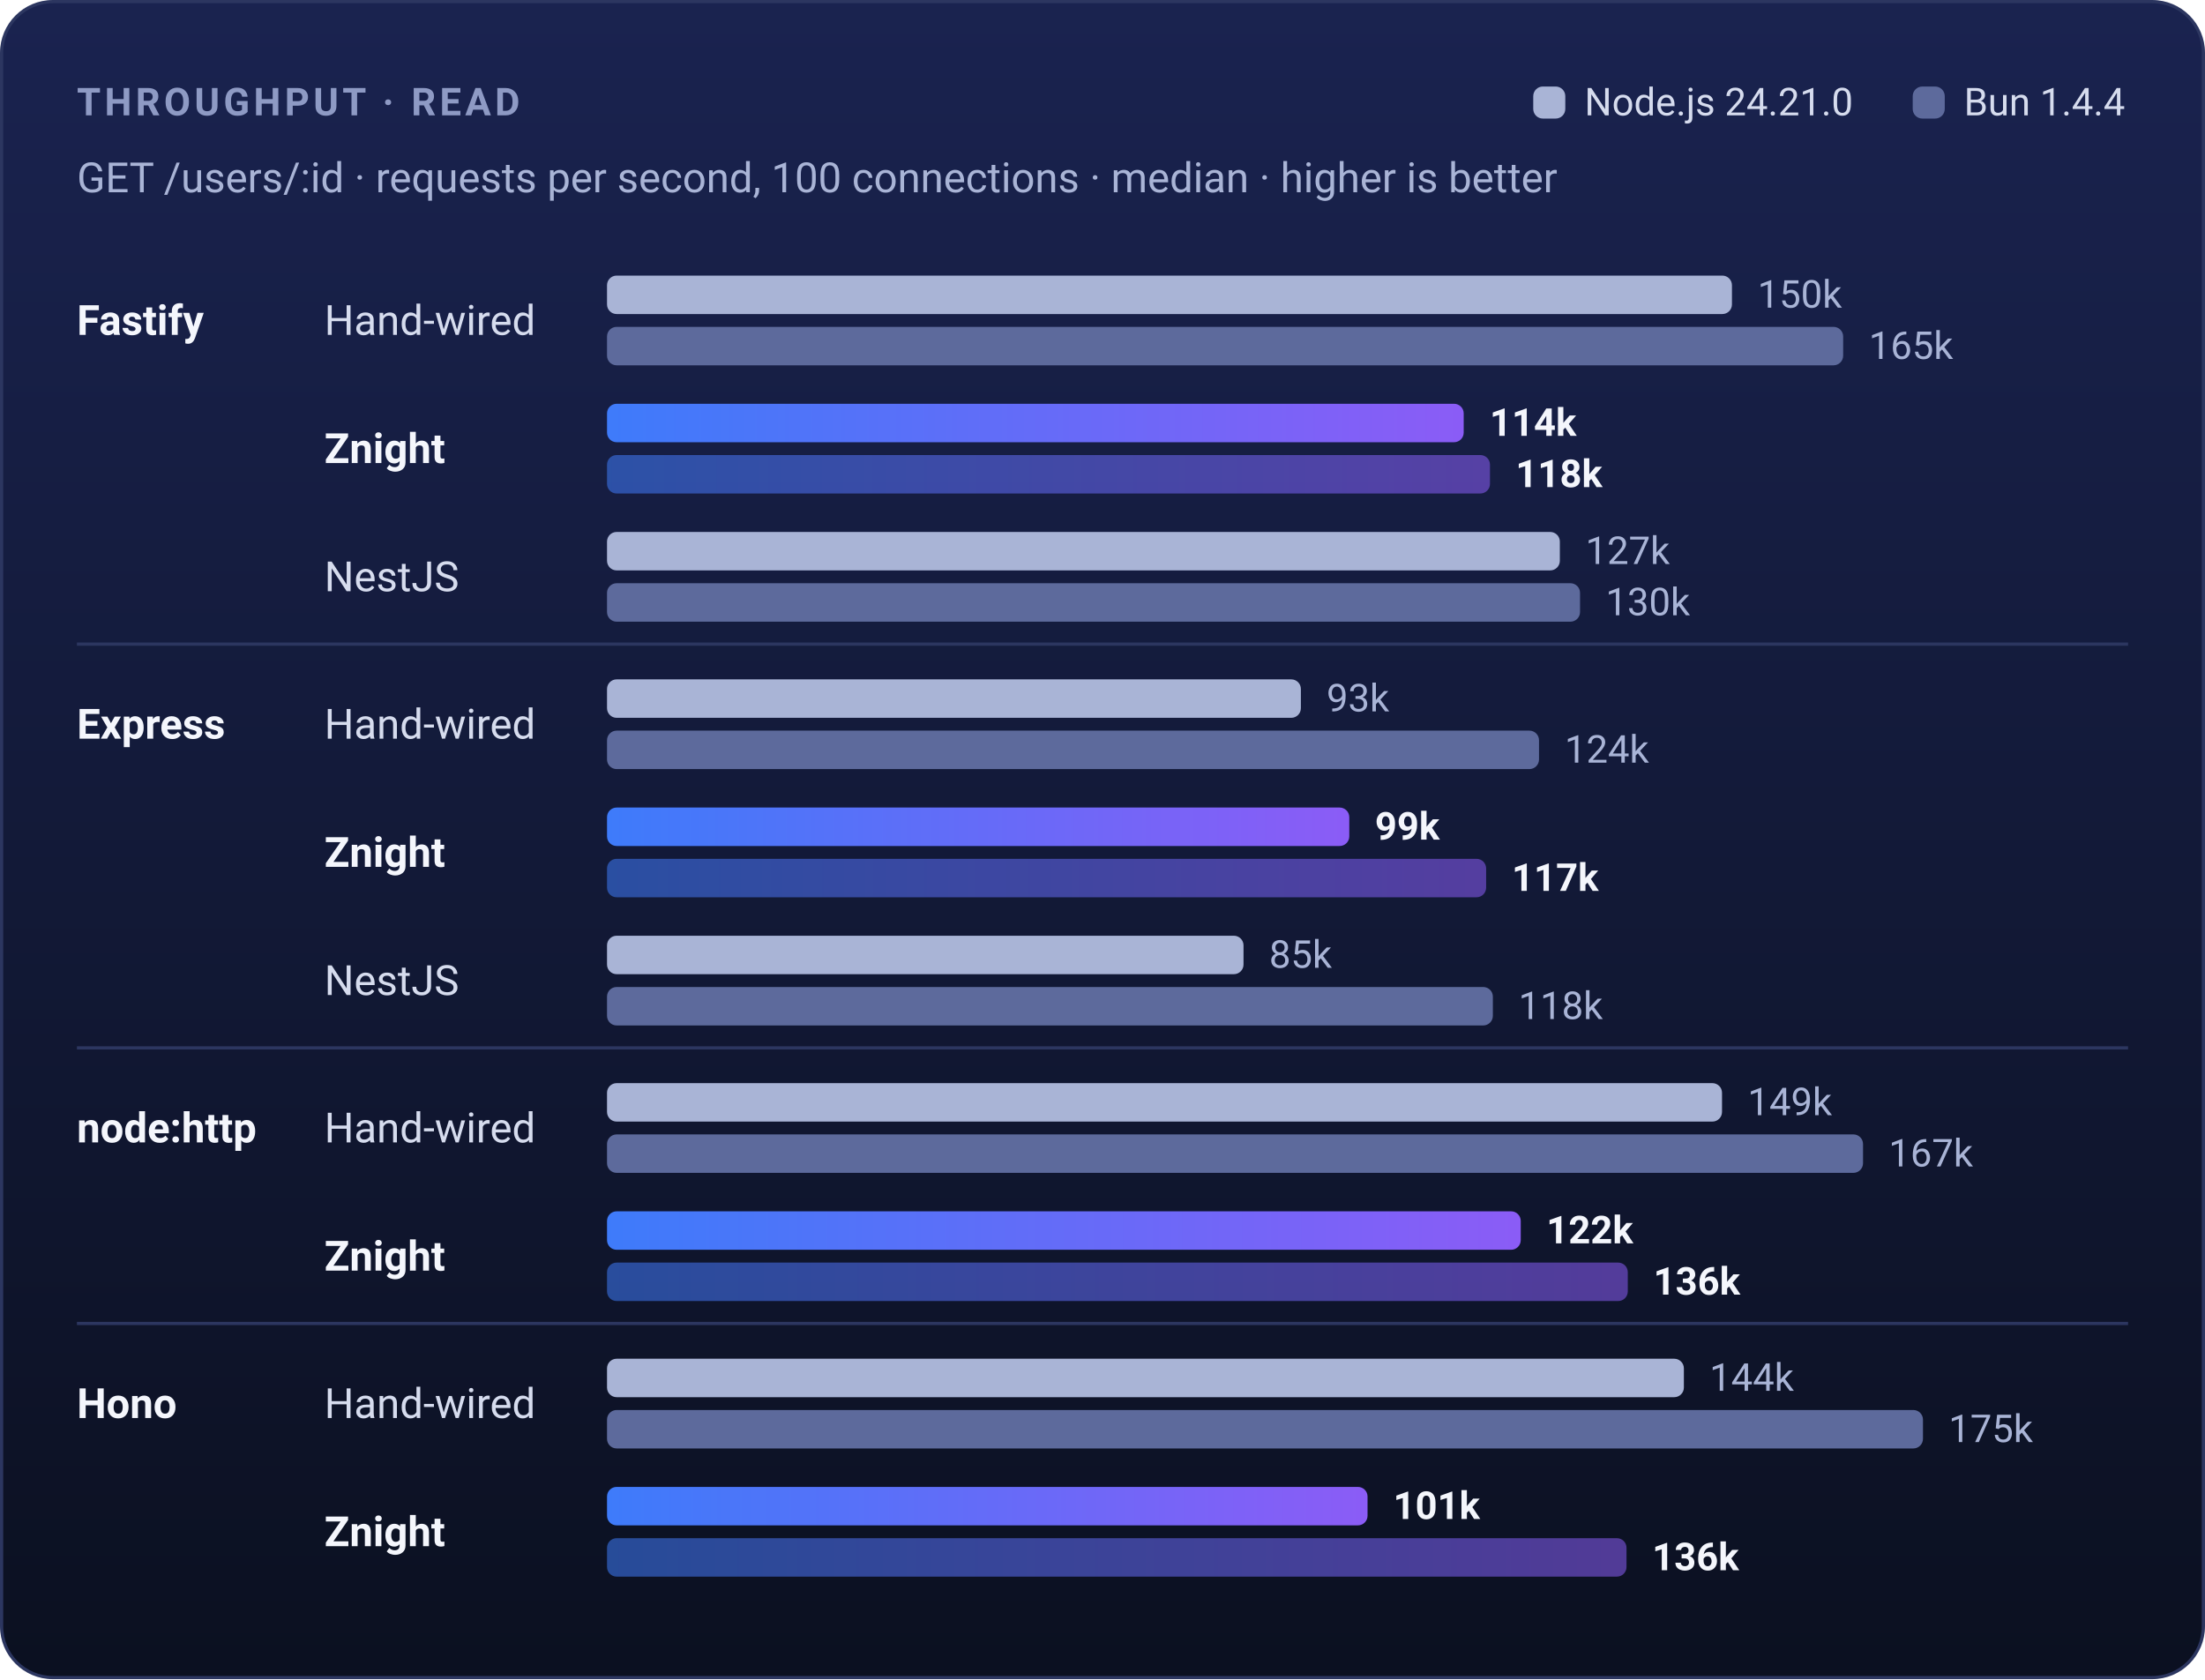
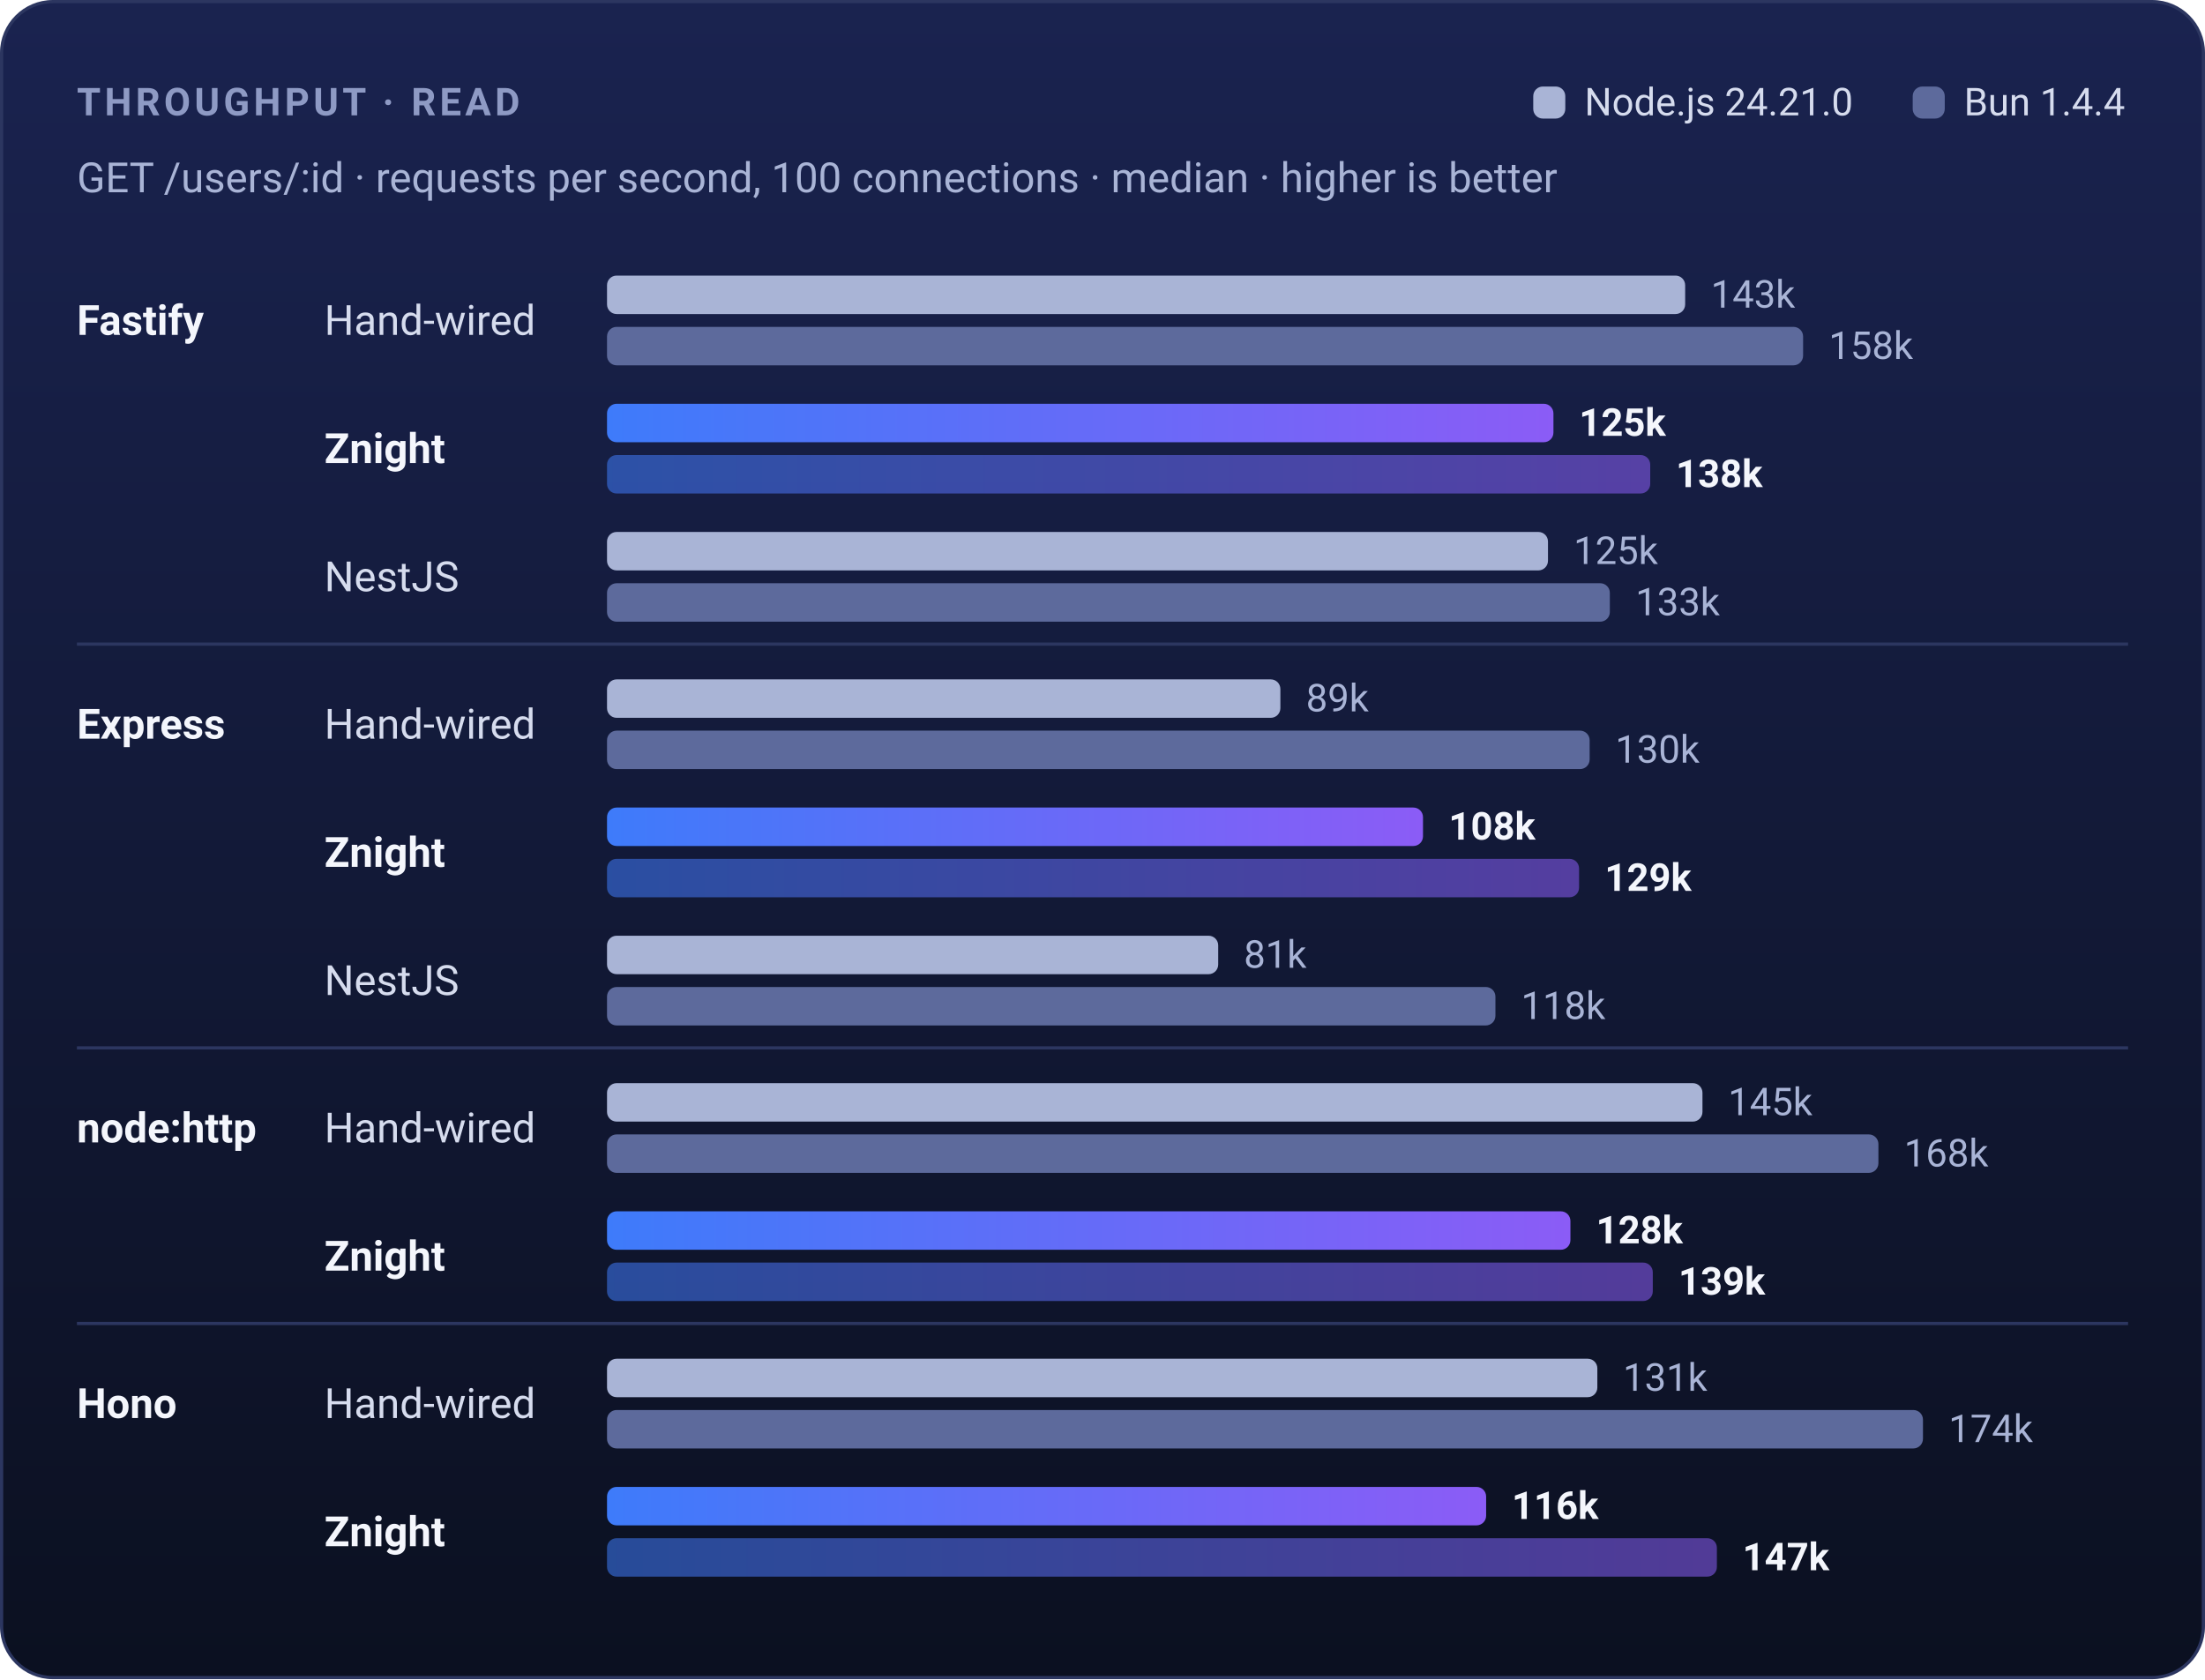
<svg xmlns="http://www.w3.org/2000/svg" viewBox="0 0 688 524" width="688" height="524" role="img" aria-labelledby="title desc">
  <defs>
    <linearGradient id="zn-card" x1="0" y1="0" x2="0" y2="1">
      <stop offset="0" stop-color="#1A2350" />
      <stop offset="1" stop-color="#0B1020" />
    </linearGradient>
    <linearGradient id="zn-accent" x1="0" y1="0" x2="1" y2="1">
      <stop offset="0" stop-color="#2F6AE8" />
      <stop offset="1" stop-color="#7C4DEF" />
    </linearGradient>
    <linearGradient id="zn-accent-line" x1="0" y1="0" x2="1" y2="0">
      <stop offset="0" stop-color="#3E7BFA" />
      <stop offset="1" stop-color="#8B5CF6" />
    </linearGradient>
    <linearGradient id="zn-accent-soft" x1="0" y1="0" x2="1" y2="0">
      <stop offset="0" stop-color="#3E7BFA" stop-opacity="0.55" />
      <stop offset="1" stop-color="#8B5CF6" stop-opacity="0.55" />
    </linearGradient>
    <style>.s{font-family:ui-sans-serif, system-ui, -apple-system, 'Segoe UI', Roboto, 'Helvetica Neue', Arial, sans-serif}.m{font-family:ui-monospace, SFMono-Regular, 'SF Mono', Menlo, Consolas, 'Liberation Mono', monospace}</style>
  </defs>
  <rect x="0.5" y="0.5" width="687" height="523" rx="16" fill="url(#zn-card)" stroke="#2C3660" />
  <text x="24" y="36" class="s" font-size="12" font-weight="700" fill="#8E9AC4" letter-spacing="1.2">THROUGHPUT · READ</text>
  <text x="24" y="60" class="s" font-size="13" fill="#A9B4D6">GET /users/:id · requests per second, 100 connections · median · higher is better</text>
  <text x="612.8" y="36" class="s" font-size="12" fill="#D6DCEE">Bun 1.4.4</text>
  <rect x="596.8" y="27" width="10" height="10" rx="3" fill="#5D6A9C" />
  <text x="494.4" y="36" class="s" font-size="12" fill="#D6DCEE">Node.js 24.21.0</text>
  <rect x="478.4" y="27" width="10" height="10" rx="3" fill="#A9B4D6" />
  <text x="24" y="104.5" class="s" font-size="13" font-weight="600" fill="#F4F6FC">Fastify</text>
  <text x="101.2" y="104.5" class="s" font-size="13" fill="#D6DCEE">Hand-wired</text>
-   <rect x="189.4" y="86" width="351" height="12" rx="3" fill="#A9B4D6" />
-   <text x="548.4" y="96" class="s" font-size="12" fill="#A9B4D6">150k</text>
-   <rect x="189.4" y="102" width="385.7" height="12" rx="3" fill="#5D6A9C" />
-   <text x="583.1" y="112" class="s" font-size="12" fill="#A9B4D6">165k</text>
+   <rect x="189.4" y="86" width="336.4" height="12" rx="3" fill="#A9B4D6" />
+   <text x="533.8" y="96" class="s" font-size="12" fill="#A9B4D6">143k</text>
+   <rect x="189.4" y="102" width="373.2" height="12" rx="3" fill="#5D6A9C" />
+   <text x="570.6" y="112" class="s" font-size="12" fill="#A9B4D6">158k</text>
  <text x="101.2" y="144.5" class="s" font-size="13" font-weight="600" fill="#F4F6FC">Znight</text>
-   <rect x="189.4" y="126" width="267.3" height="12" rx="3" fill="url(#zn-accent-line)" />
-   <text x="464.8" y="136" class="s" font-size="12" font-weight="600" fill="#F4F6FC">114k</text>
-   <rect x="189.4" y="142" width="275.5" height="12" rx="3" fill="url(#zn-accent-soft)" />
-   <text x="472.9" y="152" class="s" font-size="12" font-weight="600" fill="#F4F6FC">118k</text>
+   <rect x="189.4" y="126" width="295.3" height="12" rx="3" fill="url(#zn-accent-line)" />
+   <text x="492.7" y="136" class="s" font-size="12" font-weight="600" fill="#F4F6FC">125k</text>
+   <rect x="189.4" y="142" width="325.5" height="12" rx="3" fill="url(#zn-accent-soft)" />
+   <text x="522.9" y="152" class="s" font-size="12" font-weight="600" fill="#F4F6FC">138k</text>
  <text x="101.2" y="184.5" class="s" font-size="13" fill="#D6DCEE">NestJS</text>
-   <rect x="189.4" y="166" width="297.3" height="12" rx="3" fill="#A9B4D6" />
-   <text x="494.7" y="176" class="s" font-size="12" fill="#A9B4D6">127k</text>
-   <rect x="189.4" y="182" width="303.6" height="12" rx="3" fill="#5D6A9C" />
-   <text x="501" y="192" class="s" font-size="12" fill="#A9B4D6">130k</text>
+   <rect x="189.4" y="166" width="293.6" height="12" rx="3" fill="#A9B4D6" />
+   <text x="491" y="176" class="s" font-size="12" fill="#A9B4D6">125k</text>
+   <rect x="189.4" y="182" width="312.9" height="12" rx="3" fill="#5D6A9C" />
+   <text x="510.3" y="192" class="s" font-size="12" fill="#A9B4D6">133k</text>
  <line x1="24" y1="201" x2="664" y2="201" stroke="#2C3660" stroke-width="1" />
  <text x="24" y="230.5" class="s" font-size="13" font-weight="600" fill="#F4F6FC">Express</text>
  <text x="101.2" y="230.5" class="s" font-size="13" fill="#D6DCEE">Hand-wired</text>
-   <rect x="189.4" y="212" width="216.5" height="12" rx="3" fill="#A9B4D6" />
-   <text x="413.9" y="222" class="s" font-size="12" fill="#A9B4D6">93k</text>
-   <rect x="189.4" y="228" width="290.8" height="12" rx="3" fill="#5D6A9C" />
-   <text x="488.2" y="238" class="s" font-size="12" fill="#A9B4D6">124k</text>
+   <rect x="189.4" y="212" width="210.1" height="12" rx="3" fill="#A9B4D6" />
+   <text x="407.5" y="222" class="s" font-size="12" fill="#A9B4D6">89k</text>
+   <rect x="189.4" y="228" width="306.6" height="12" rx="3" fill="#5D6A9C" />
+   <text x="504" y="238" class="s" font-size="12" fill="#A9B4D6">130k</text>
  <text x="101.2" y="270.5" class="s" font-size="13" font-weight="600" fill="#F4F6FC">Znight</text>
-   <rect x="189.4" y="252" width="231.6" height="12" rx="3" fill="url(#zn-accent-line)" />
-   <text x="429" y="262" class="s" font-size="12" font-weight="600" fill="#F4F6FC">99k</text>
-   <rect x="189.4" y="268" width="274.3" height="12" rx="3" fill="url(#zn-accent-soft)" />
-   <text x="471.7" y="278" class="s" font-size="12" font-weight="600" fill="#F4F6FC">117k</text>
+   <rect x="189.4" y="252" width="254.6" height="12" rx="3" fill="url(#zn-accent-line)" />
+   <text x="452" y="262" class="s" font-size="12" font-weight="600" fill="#F4F6FC">108k</text>
+   <rect x="189.4" y="268" width="303.3" height="12" rx="3" fill="url(#zn-accent-soft)" />
+   <text x="500.7" y="278" class="s" font-size="12" font-weight="600" fill="#F4F6FC">129k</text>
  <text x="101.2" y="310.5" class="s" font-size="13" fill="#D6DCEE">NestJS</text>
-   <rect x="189.4" y="292" width="198.6" height="12" rx="3" fill="#A9B4D6" />
-   <text x="396" y="302" class="s" font-size="12" fill="#A9B4D6">85k</text>
-   <rect x="189.4" y="308" width="276.4" height="12" rx="3" fill="#5D6A9C" />
-   <text x="473.8" y="318" class="s" font-size="12" fill="#A9B4D6">118k</text>
+   <rect x="189.4" y="292" width="190.7" height="12" rx="3" fill="#A9B4D6" />
+   <text x="388.1" y="302" class="s" font-size="12" fill="#A9B4D6">81k</text>
+   <rect x="189.4" y="308" width="277.2" height="12" rx="3" fill="#5D6A9C" />
+   <text x="474.6" y="318" class="s" font-size="12" fill="#A9B4D6">118k</text>
  <line x1="24" y1="327" x2="664" y2="327" stroke="#2C3660" stroke-width="1" />
  <text x="24" y="356.5" class="s" font-size="13" font-weight="600" fill="#F4F6FC">node:http</text>
  <text x="101.2" y="356.5" class="s" font-size="13" fill="#D6DCEE">Hand-wired</text>
-   <rect x="189.4" y="338" width="347.9" height="12" rx="3" fill="#A9B4D6" />
-   <text x="545.3" y="348" class="s" font-size="12" fill="#A9B4D6">149k</text>
-   <rect x="189.4" y="354" width="391.9" height="12" rx="3" fill="#5D6A9C" />
-   <text x="589.3" y="364" class="s" font-size="12" fill="#A9B4D6">167k</text>
+   <rect x="189.4" y="338" width="341.8" height="12" rx="3" fill="#A9B4D6" />
+   <text x="539.2" y="348" class="s" font-size="12" fill="#A9B4D6">145k</text>
+   <rect x="189.4" y="354" width="396.7" height="12" rx="3" fill="#5D6A9C" />
+   <text x="594.1" y="364" class="s" font-size="12" fill="#A9B4D6">168k</text>
  <text x="101.2" y="396.5" class="s" font-size="13" font-weight="600" fill="#F4F6FC">Znight</text>
-   <rect x="189.4" y="378" width="285.1" height="12" rx="3" fill="url(#zn-accent-line)" />
-   <text x="482.5" y="388" class="s" font-size="12" font-weight="600" fill="#F4F6FC">122k</text>
-   <rect x="189.4" y="394" width="318.5" height="12" rx="3" fill="url(#zn-accent-soft)" />
-   <text x="515.9" y="404" class="s" font-size="12" font-weight="600" fill="#F4F6FC">136k</text>
+   <rect x="189.4" y="378" width="300.6" height="12" rx="3" fill="url(#zn-accent-line)" />
+   <text x="498" y="388" class="s" font-size="12" font-weight="600" fill="#F4F6FC">128k</text>
+   <rect x="189.4" y="394" width="326.3" height="12" rx="3" fill="url(#zn-accent-soft)" />
+   <text x="523.7" y="404" class="s" font-size="12" font-weight="600" fill="#F4F6FC">139k</text>
  <line x1="24" y1="413" x2="664" y2="413" stroke="#2C3660" stroke-width="1" />
  <text x="24" y="442.5" class="s" font-size="13" font-weight="600" fill="#F4F6FC">Hono</text>
  <text x="101.2" y="442.5" class="s" font-size="13" fill="#D6DCEE">Hand-wired</text>
-   <rect x="189.4" y="424" width="336" height="12" rx="3" fill="#A9B4D6" />
-   <text x="533.4" y="434" class="s" font-size="12" fill="#A9B4D6">144k</text>
+   <rect x="189.4" y="424" width="309" height="12" rx="3" fill="#A9B4D6" />
+   <text x="506.4" y="434" class="s" font-size="12" fill="#A9B4D6">131k</text>
  <rect x="189.4" y="440" width="410.6" height="12" rx="3" fill="#5D6A9C" />
-   <text x="608" y="450" class="s" font-size="12" fill="#A9B4D6">175k</text>
+   <text x="608" y="450" class="s" font-size="12" fill="#A9B4D6">174k</text>
  <text x="101.2" y="482.5" class="s" font-size="13" font-weight="600" fill="#F4F6FC">Znight</text>
-   <rect x="189.4" y="464" width="237.3" height="12" rx="3" fill="url(#zn-accent-line)" />
-   <text x="434.7" y="474" class="s" font-size="12" font-weight="600" fill="#F4F6FC">101k</text>
-   <rect x="189.4" y="480" width="318.1" height="12" rx="3" fill="url(#zn-accent-soft)" />
-   <text x="515.5" y="490" class="s" font-size="12" font-weight="600" fill="#F4F6FC">136k</text>
+   <rect x="189.4" y="464" width="274.3" height="12" rx="3" fill="url(#zn-accent-line)" />
+   <text x="471.7" y="474" class="s" font-size="12" font-weight="600" fill="#F4F6FC">116k</text>
+   <rect x="189.4" y="480" width="346.3" height="12" rx="3" fill="url(#zn-accent-soft)" />
+   <text x="543.7" y="490" class="s" font-size="12" font-weight="600" fill="#F4F6FC">147k</text>
</svg>
